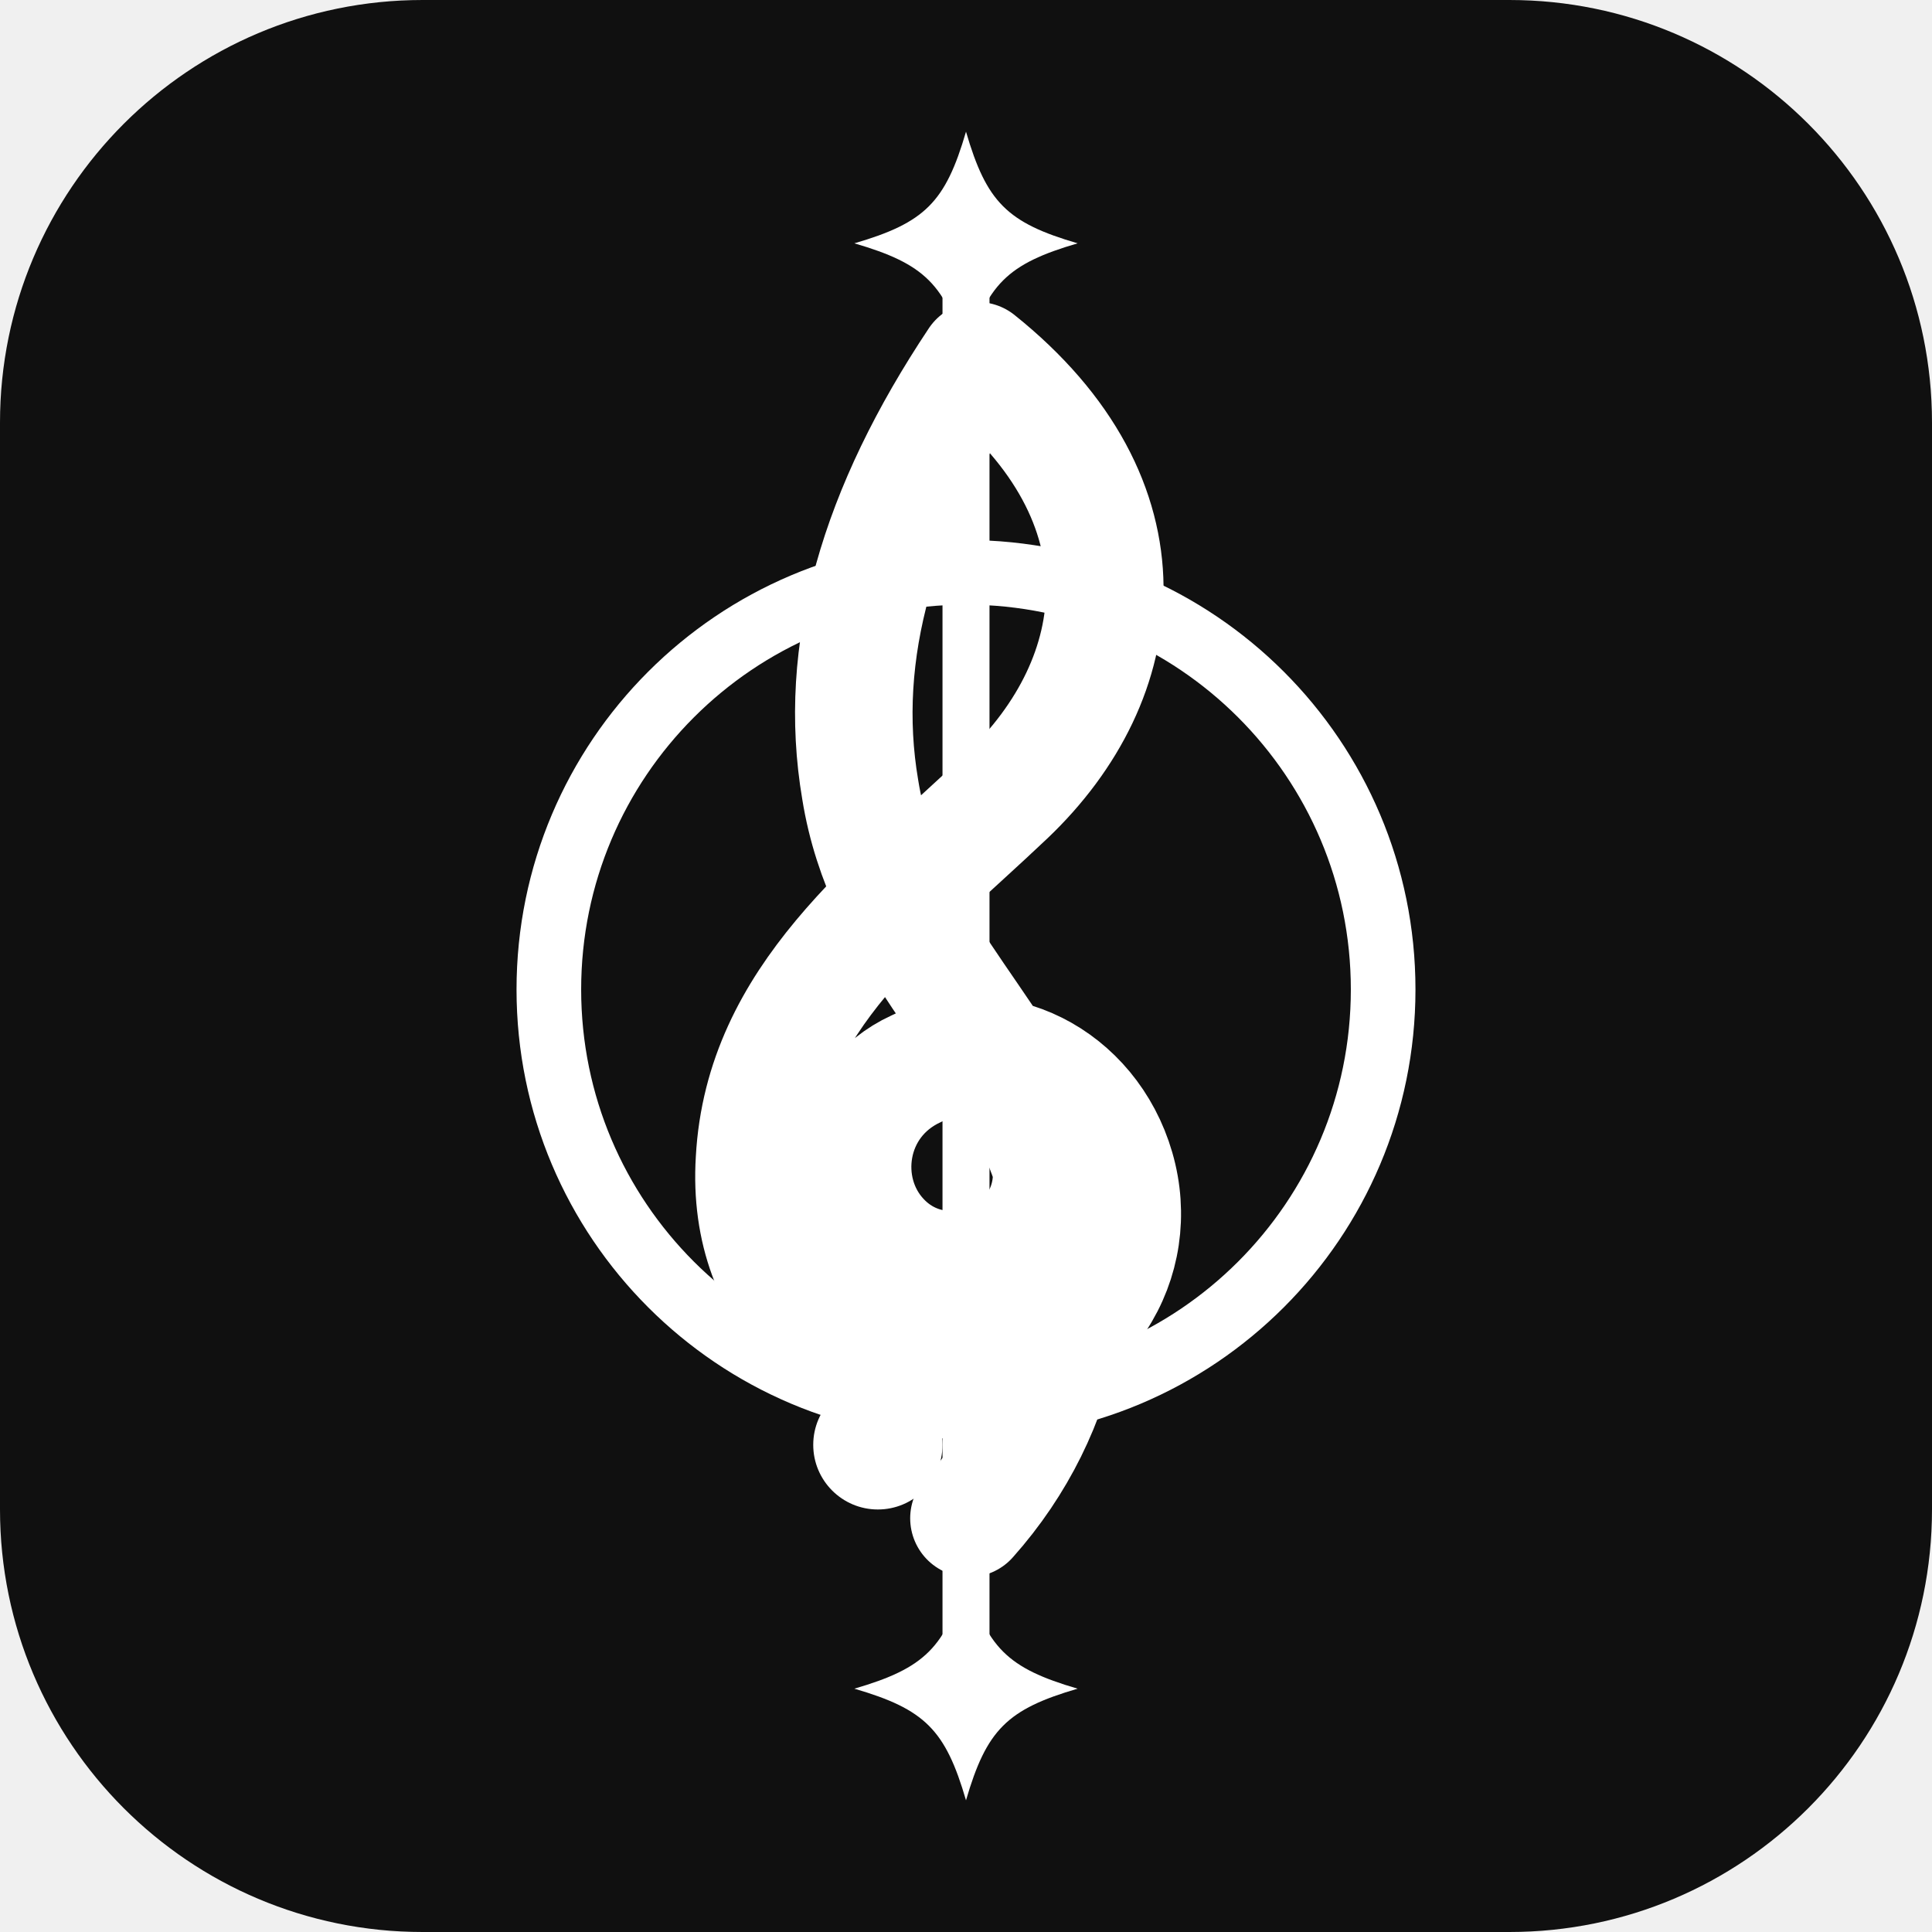
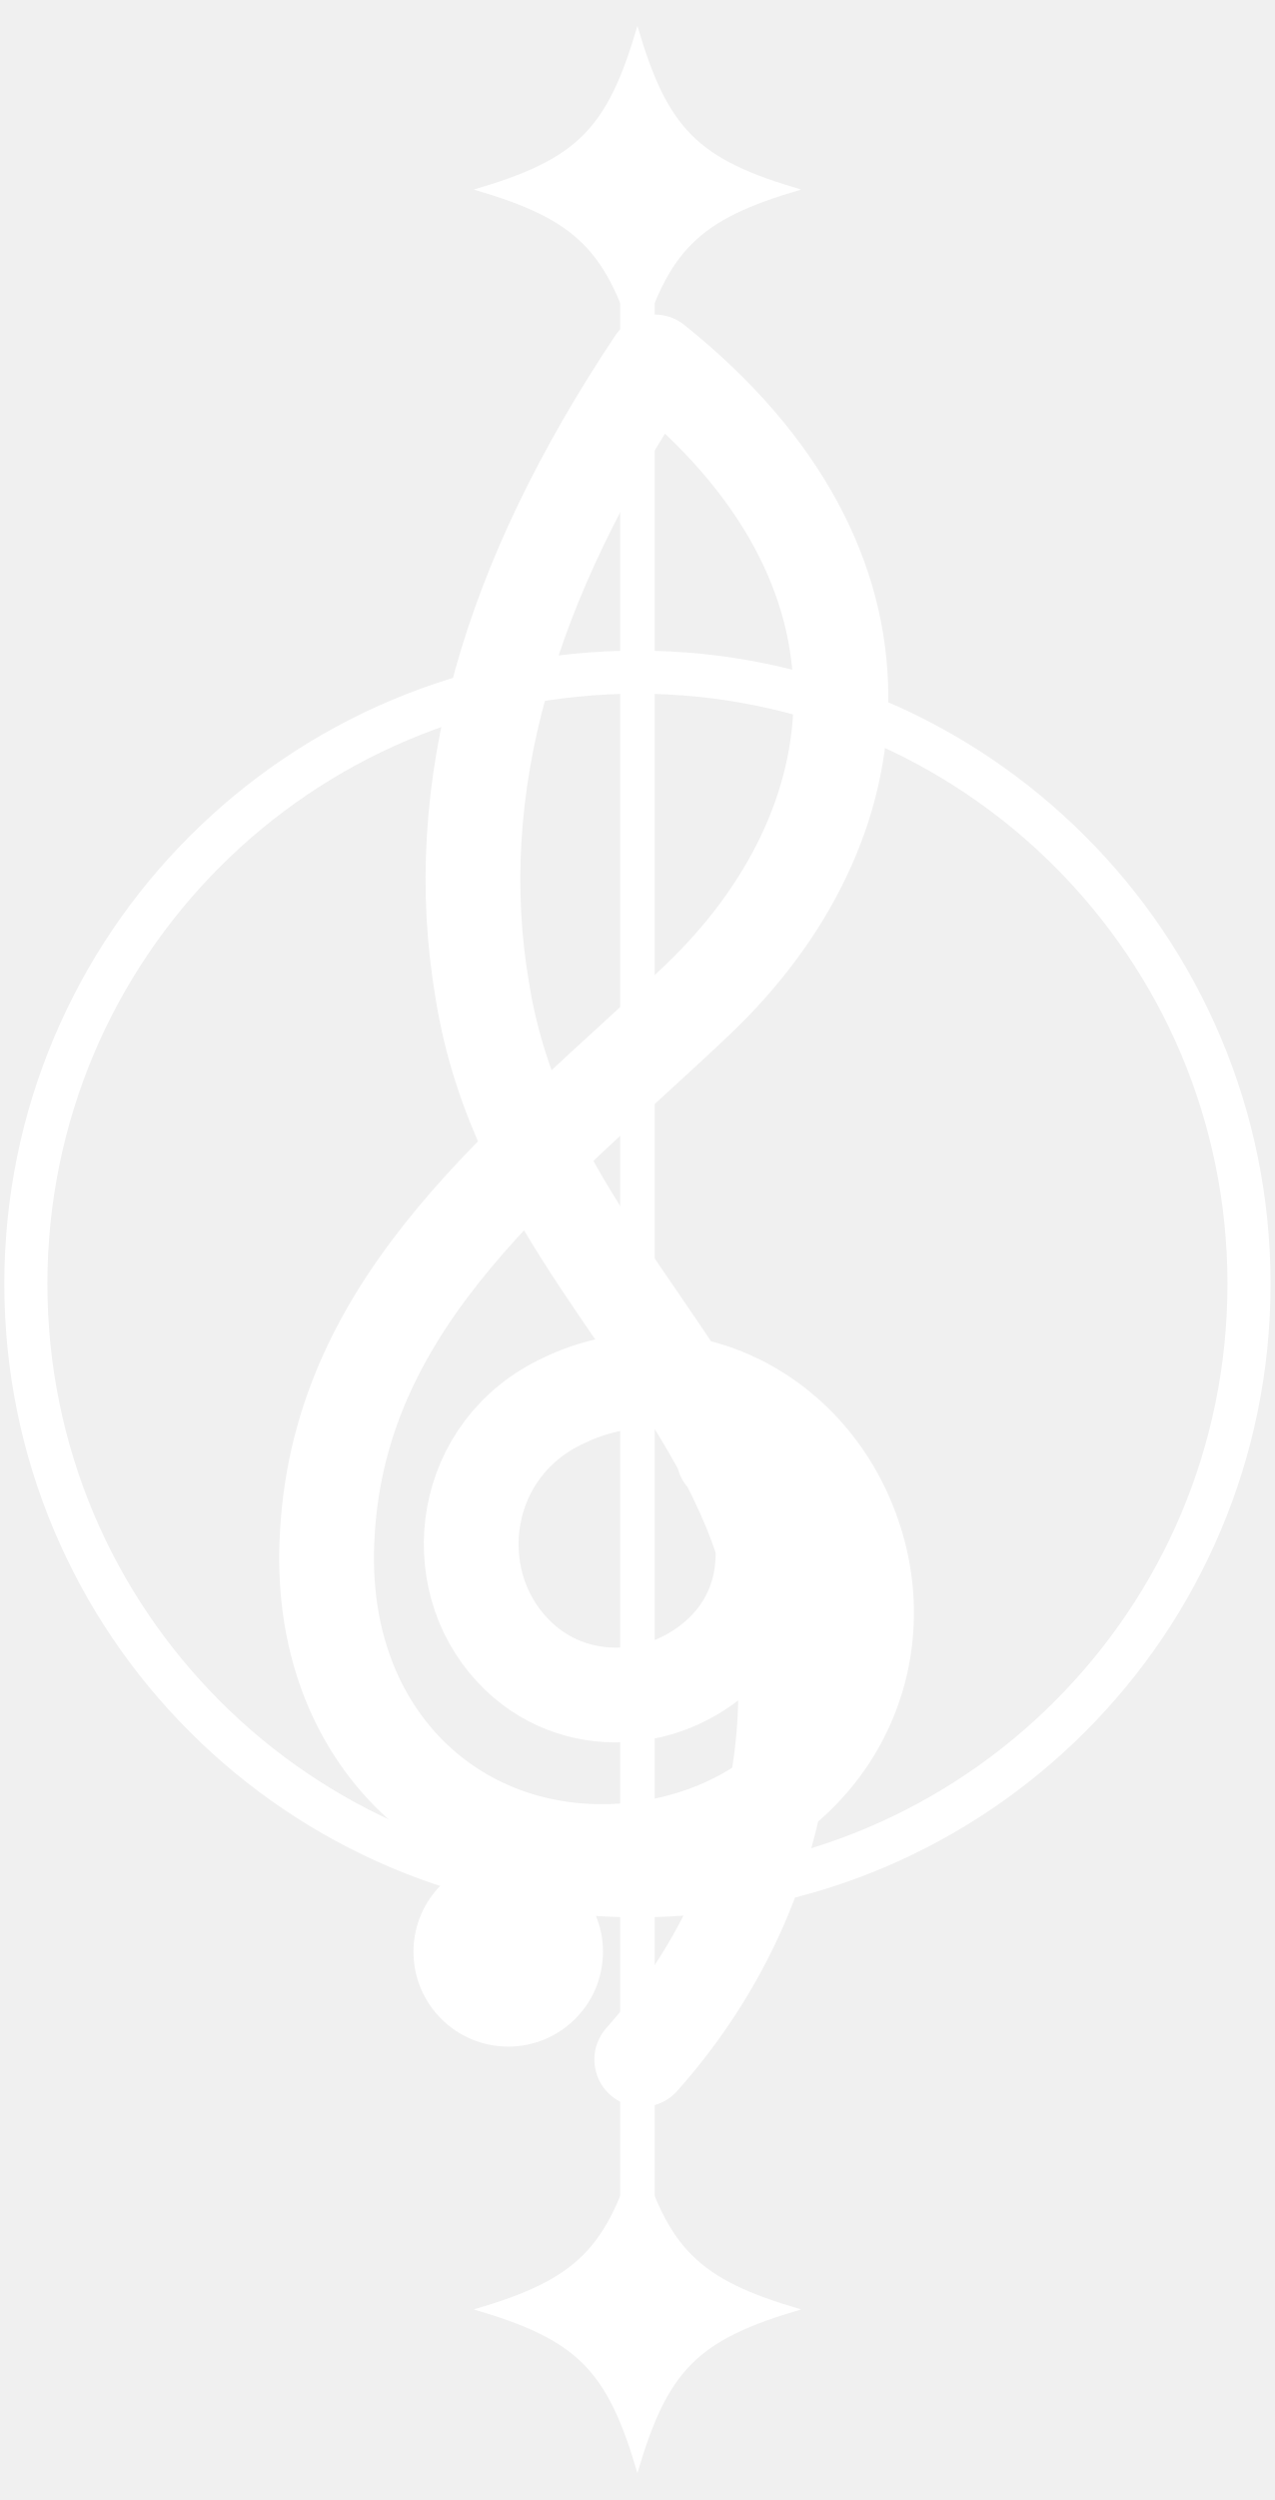
- <svg xmlns="http://www.w3.org/2000/svg" viewBox="0 0 32 32">
-   <rect width="32" height="32" rx="7" fill="#101010" />
-   <svg x="0" y="1.5" width="32" height="29" viewBox="100 20 312 596">
-     <g fill="none" stroke="#fff" stroke-linecap="round" stroke-linejoin="round">
-       <circle cx="256" cy="326" r="142" stroke-width="22" />
-       <path d="M256 70 V555" stroke-width="16" />
-       <path d="M256 34 C263 58 270 65 294 72 C270 79 263 86 256 110 C249 86 242 79 218 72 C242 65 249 58 256 34Z" fill="#fff" stroke="none" />
-       <path d="M256 526 C263 550 270 557 294 564 C270 571 263 578 256 602 C249 578 242 571 218 564 C242 557 249 550 256 526Z" fill="#fff" stroke="none" />
-       <path d="       M260 112       C320 160 312 220 270 260       C231 297 187 329 184 384       C181 432 216 463 258 457       C297 451 316 418 307 387       C298 356 266 340 239 353       C215 364 211 394 227 411       C241 426 264 424 277 410       C289 397 287 377 276 366       M260 112       C226 163 212 211 220 258       C228 308 265 337 282 378       C299 419 290 469 257 506" stroke-width="40" />
-       <circle cx="226" cy="481" r="22" fill="#fff" stroke="none" />
-     </g>
-   </svg>
+ <svg xmlns="http://www.w3.org/2000/svg" viewBox="108 28 296 580" role="img" aria-label="Mystical music clef logo">
+   <g fill="none" stroke="#fff" stroke-linecap="round" stroke-linejoin="round">
+     <circle cx="256" cy="326" r="142" stroke-width="10" />
+     <path d="M256 70 V555" stroke-width="8" />
+     <path d="M256 34 C263 58 270 65 294 72 C270 79 263 86 256 110 C249 86 242 79 218 72 C242 65 249 58 256 34Z" fill="#fff" stroke="none" />
+     <path d="M256 526 C263 550 270 557 294 564 C270 571 263 578 256 602 C249 578 242 571 218 564 C242 557 249 550 256 526Z" fill="#fff" stroke="none" />
+     <path d="       M260 112       C320 160 312 220 270 260       C231 297 187 329 184 384       C181 432 216 463 258 457       C297 451 316 418 307 387       C298 356 266 340 239 353       C215 364 211 394 227 411       C241 426 264 424 277 410       C289 397 287 377 276 366       M260 112       C226 163 212 211 220 258       C228 308 265 337 282 378       C299 419 290 469 257 506" stroke-width="22" />
+     <circle cx="226" cy="481" r="22" fill="#fff" stroke="none" />
+   </g>
</svg>
